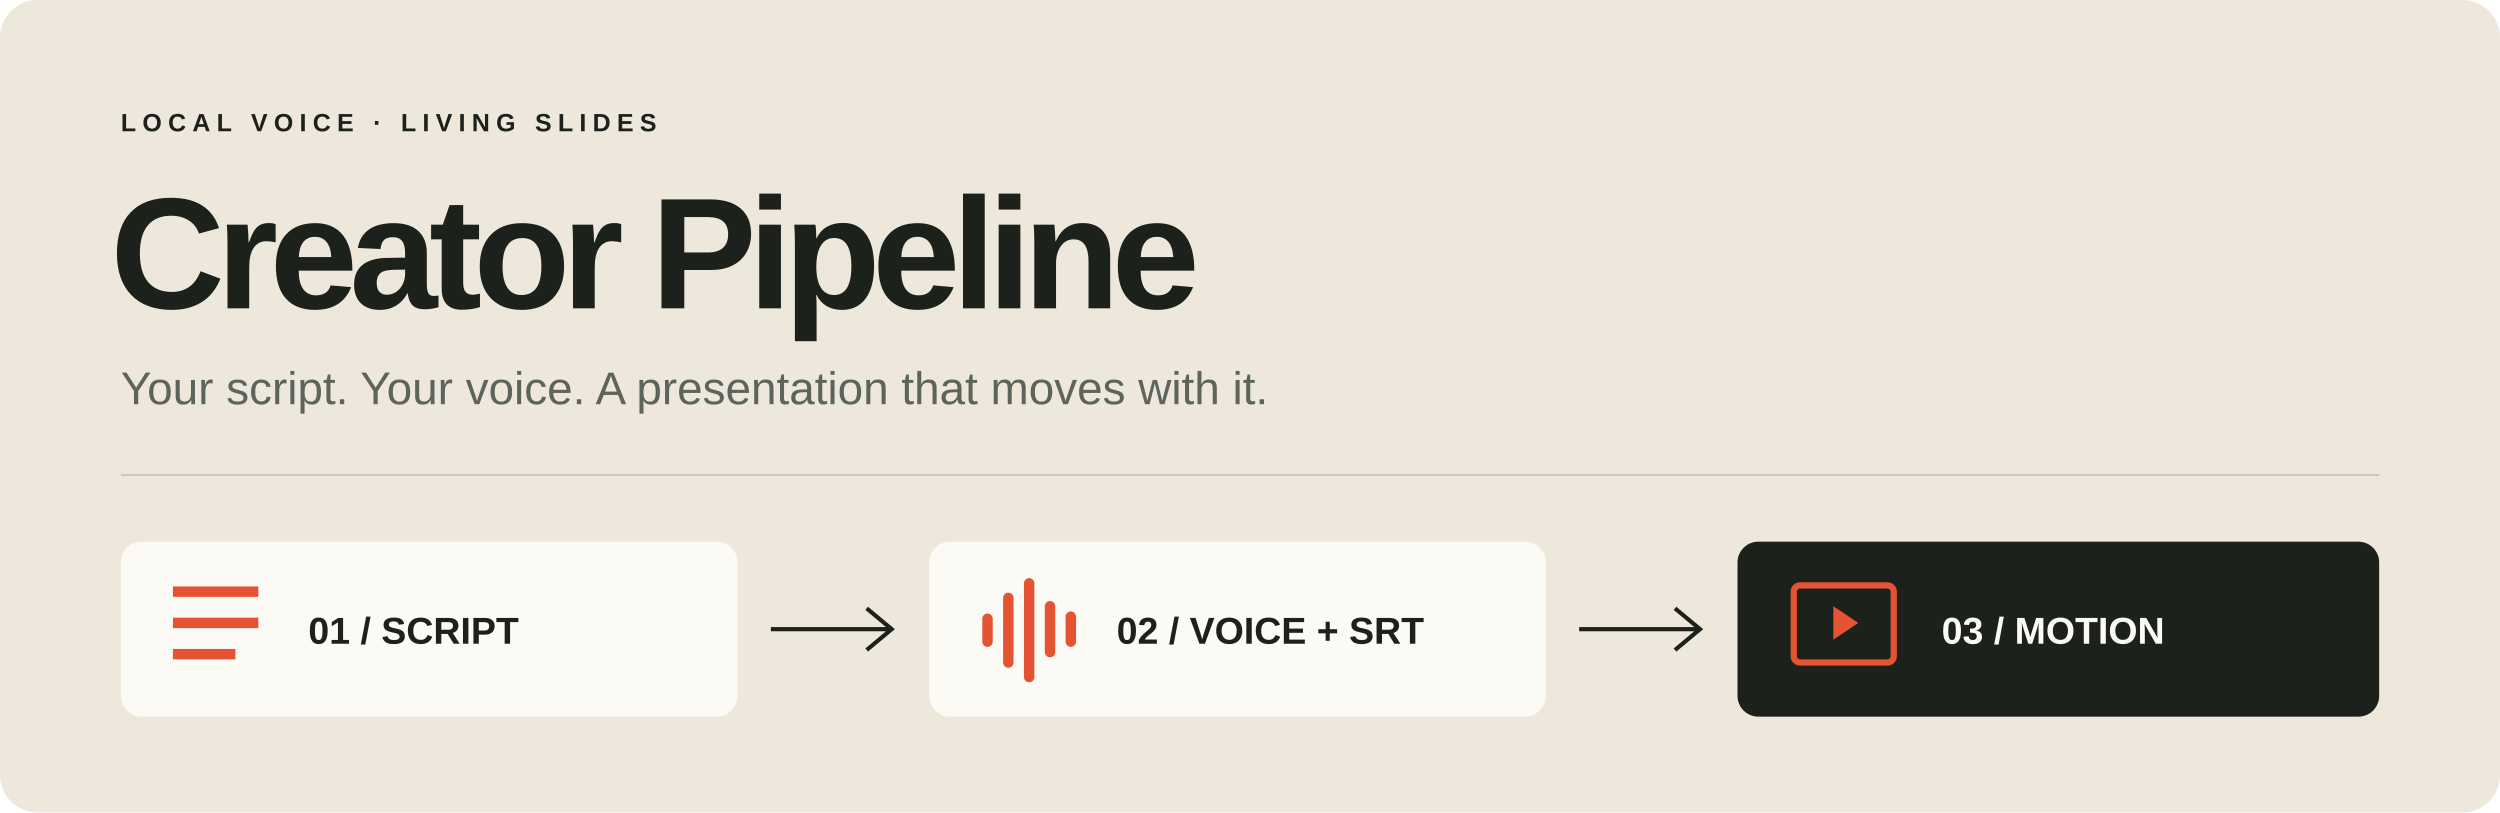
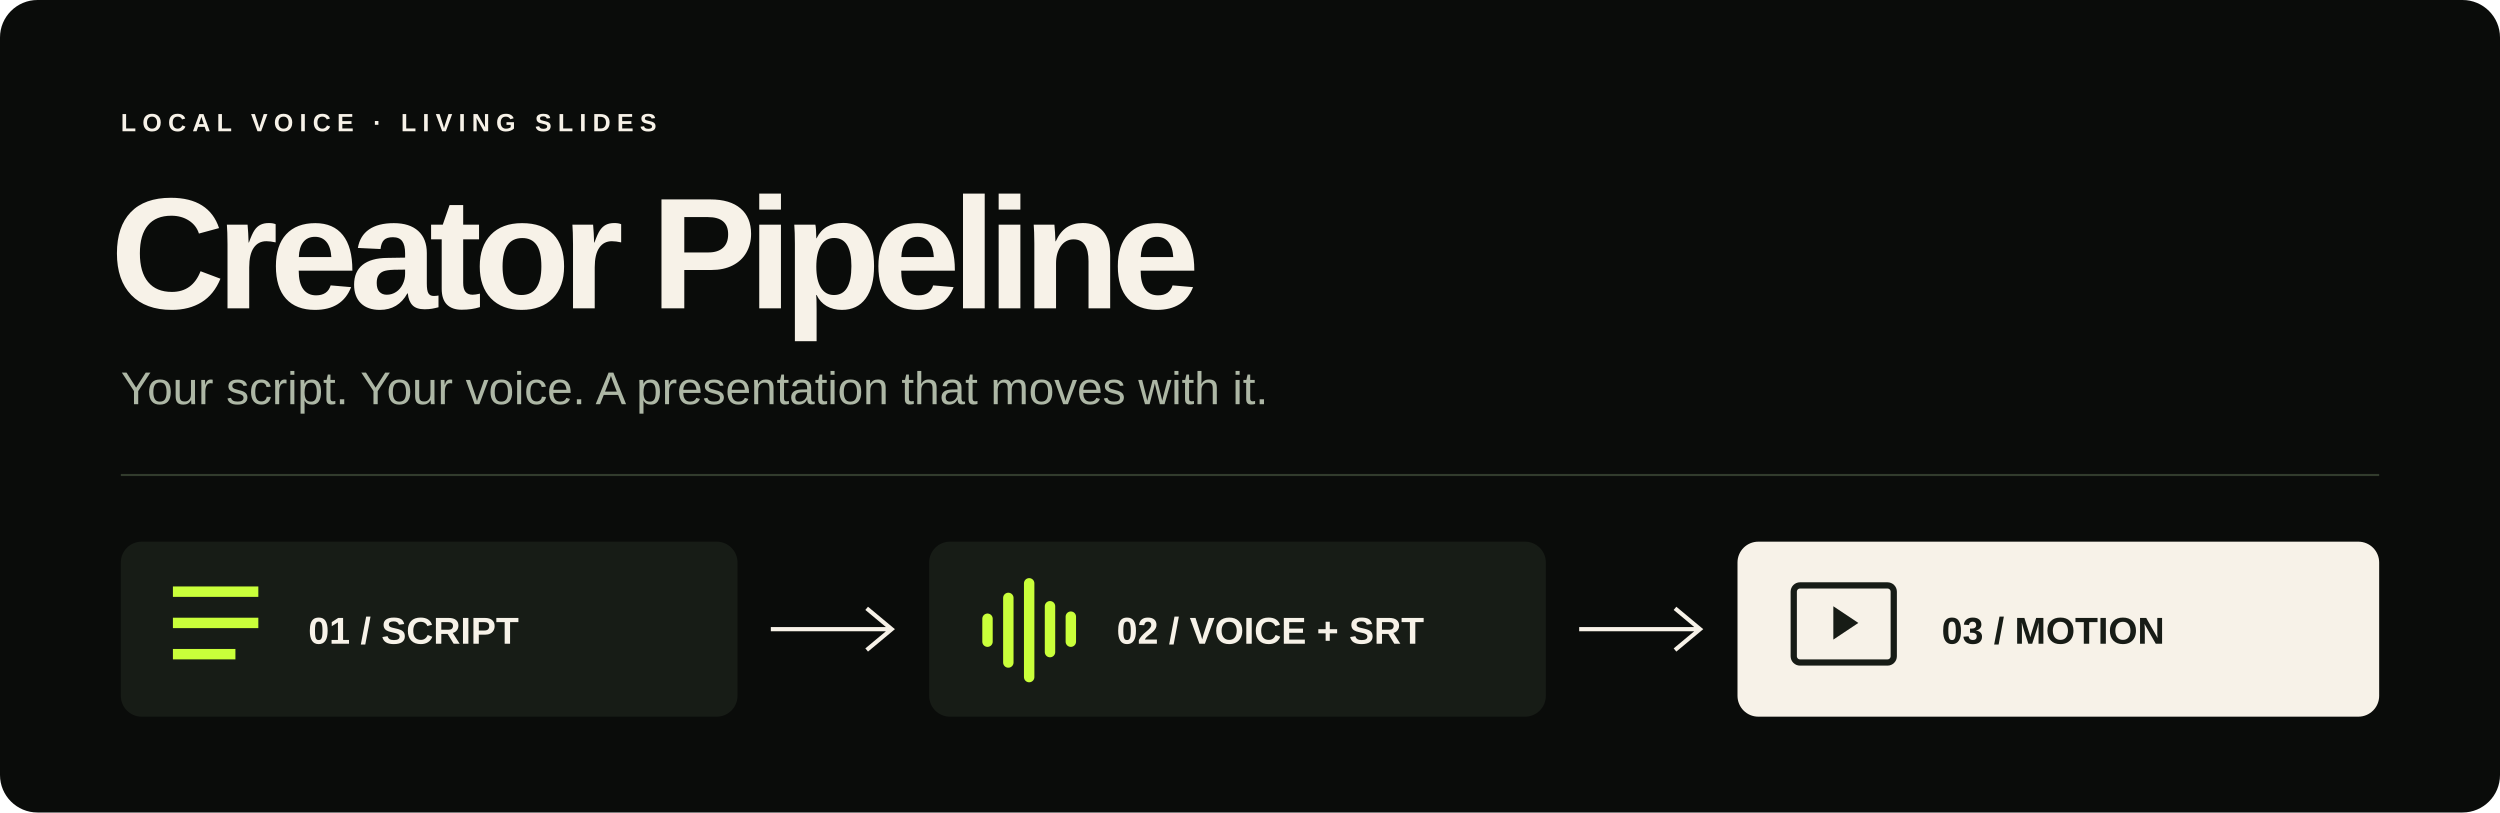
<svg xmlns="http://www.w3.org/2000/svg" width="1200" height="390" viewBox="0 0 1200 390" role="img" aria-labelledby="title desc">
-   <rect width="1200" height="390" rx="18" fill="#eee8dc" />
-   <g fill="#1c211c" font-family="Arial, Helvetica, sans-serif">
+   <rect width="1200" height="390" rx="18" fill="#0a0c0a" />
+   <g fill="#f7f2e8" font-family="Arial, Helvetica, sans-serif">
    <text x="58" y="63" font-size="12" font-weight="700" letter-spacing="3">LOCAL VOICE · LIVING SLIDES</text>
    <text x="53" y="148" font-size="76" font-weight="700" letter-spacing="-4">Creator Pipeline</text>
-     <text x="58" y="194" font-size="22" fill="#5c645b">Your script. Your voice. A presentation that moves with it.</text>
+     <text x="58" y="194" font-size="22" fill="#adb7a5">Your script. Your voice. A presentation that moves with it.</text>
  </g>
-   <path d="M58 228H1142" stroke="#c6ccbc" />
-   <g font-family="Arial, Helvetica, sans-serif" font-size="18" font-weight="700" fill="#1c211c">
-     <rect x="58" y="260" width="296" height="84" rx="10" fill="#fbfaf5" />
-     <path d="M83 284H124 M83 299H124 M83 314H113" stroke="#e65332" stroke-width="5" />
+   <path d="M58 228H1142" stroke="#323c2d" />
+   <g font-family="Arial, Helvetica, sans-serif" font-size="18" font-weight="700" fill="#f7f2e8">
+     <rect x="58" y="260" width="296" height="84" rx="10" fill="#171c16" />
+     <path d="M83 284H124 M83 299H124 M83 314H113" stroke="#c9ff3a" stroke-width="5" />
    <text x="148" y="309">01 / SCRIPT</text>
-     <path d="M370 302H428 M416 292L428 302 416 312" fill="none" stroke="#1c211c" stroke-width="2" />
-     <rect x="446" y="260" width="296" height="84" rx="10" fill="#fbfaf5" />
-     <path d="M474 297V308 M484 287V318 M494 280V325 M504 291V313 M514 296V308" stroke="#e65332" stroke-width="5" stroke-linecap="round" />
+     <path d="M370 302H428 M416 292L428 302 416 312" fill="none" stroke="#f7f2e8" stroke-width="2" />
+     <rect x="446" y="260" width="296" height="84" rx="10" fill="#171c16" />
+     <path d="M474 297V308 M484 287V318 M494 280V325 M504 291V313 M514 296V308" stroke="#c9ff3a" stroke-width="5" stroke-linecap="round" />
    <text x="536" y="309">02 / VOICE + SRT</text>
-     <path d="M758 302H816 M804 292L816 302 804 312" fill="none" stroke="#1c211c" stroke-width="2" />
-     <rect x="834" y="260" width="308" height="84" rx="10" fill="#1c211c" />
-     <rect x="861" y="281" width="48" height="37" rx="3" fill="none" stroke="#e65332" stroke-width="3" />
-     <path d="M880 291L892 299 880 307Z" fill="#e65332" />
-     <text x="932" y="309" fill="#fbfaf5">03 / MOTION</text>
+     <path d="M758 302H816 M804 292L816 302 804 312" fill="none" stroke="#f7f2e8" stroke-width="2" />
+     <rect x="834" y="260" width="308" height="84" rx="10" fill="#f7f2e8" />
+     <rect x="861" y="281" width="48" height="37" rx="3" fill="none" stroke="#171c16" stroke-width="3" />
+     <path d="M880 291L892 299 880 307Z" fill="#171c16" />
+     <text x="932" y="309" fill="#171c16">03 / MOTION</text>
  </g>
</svg>
